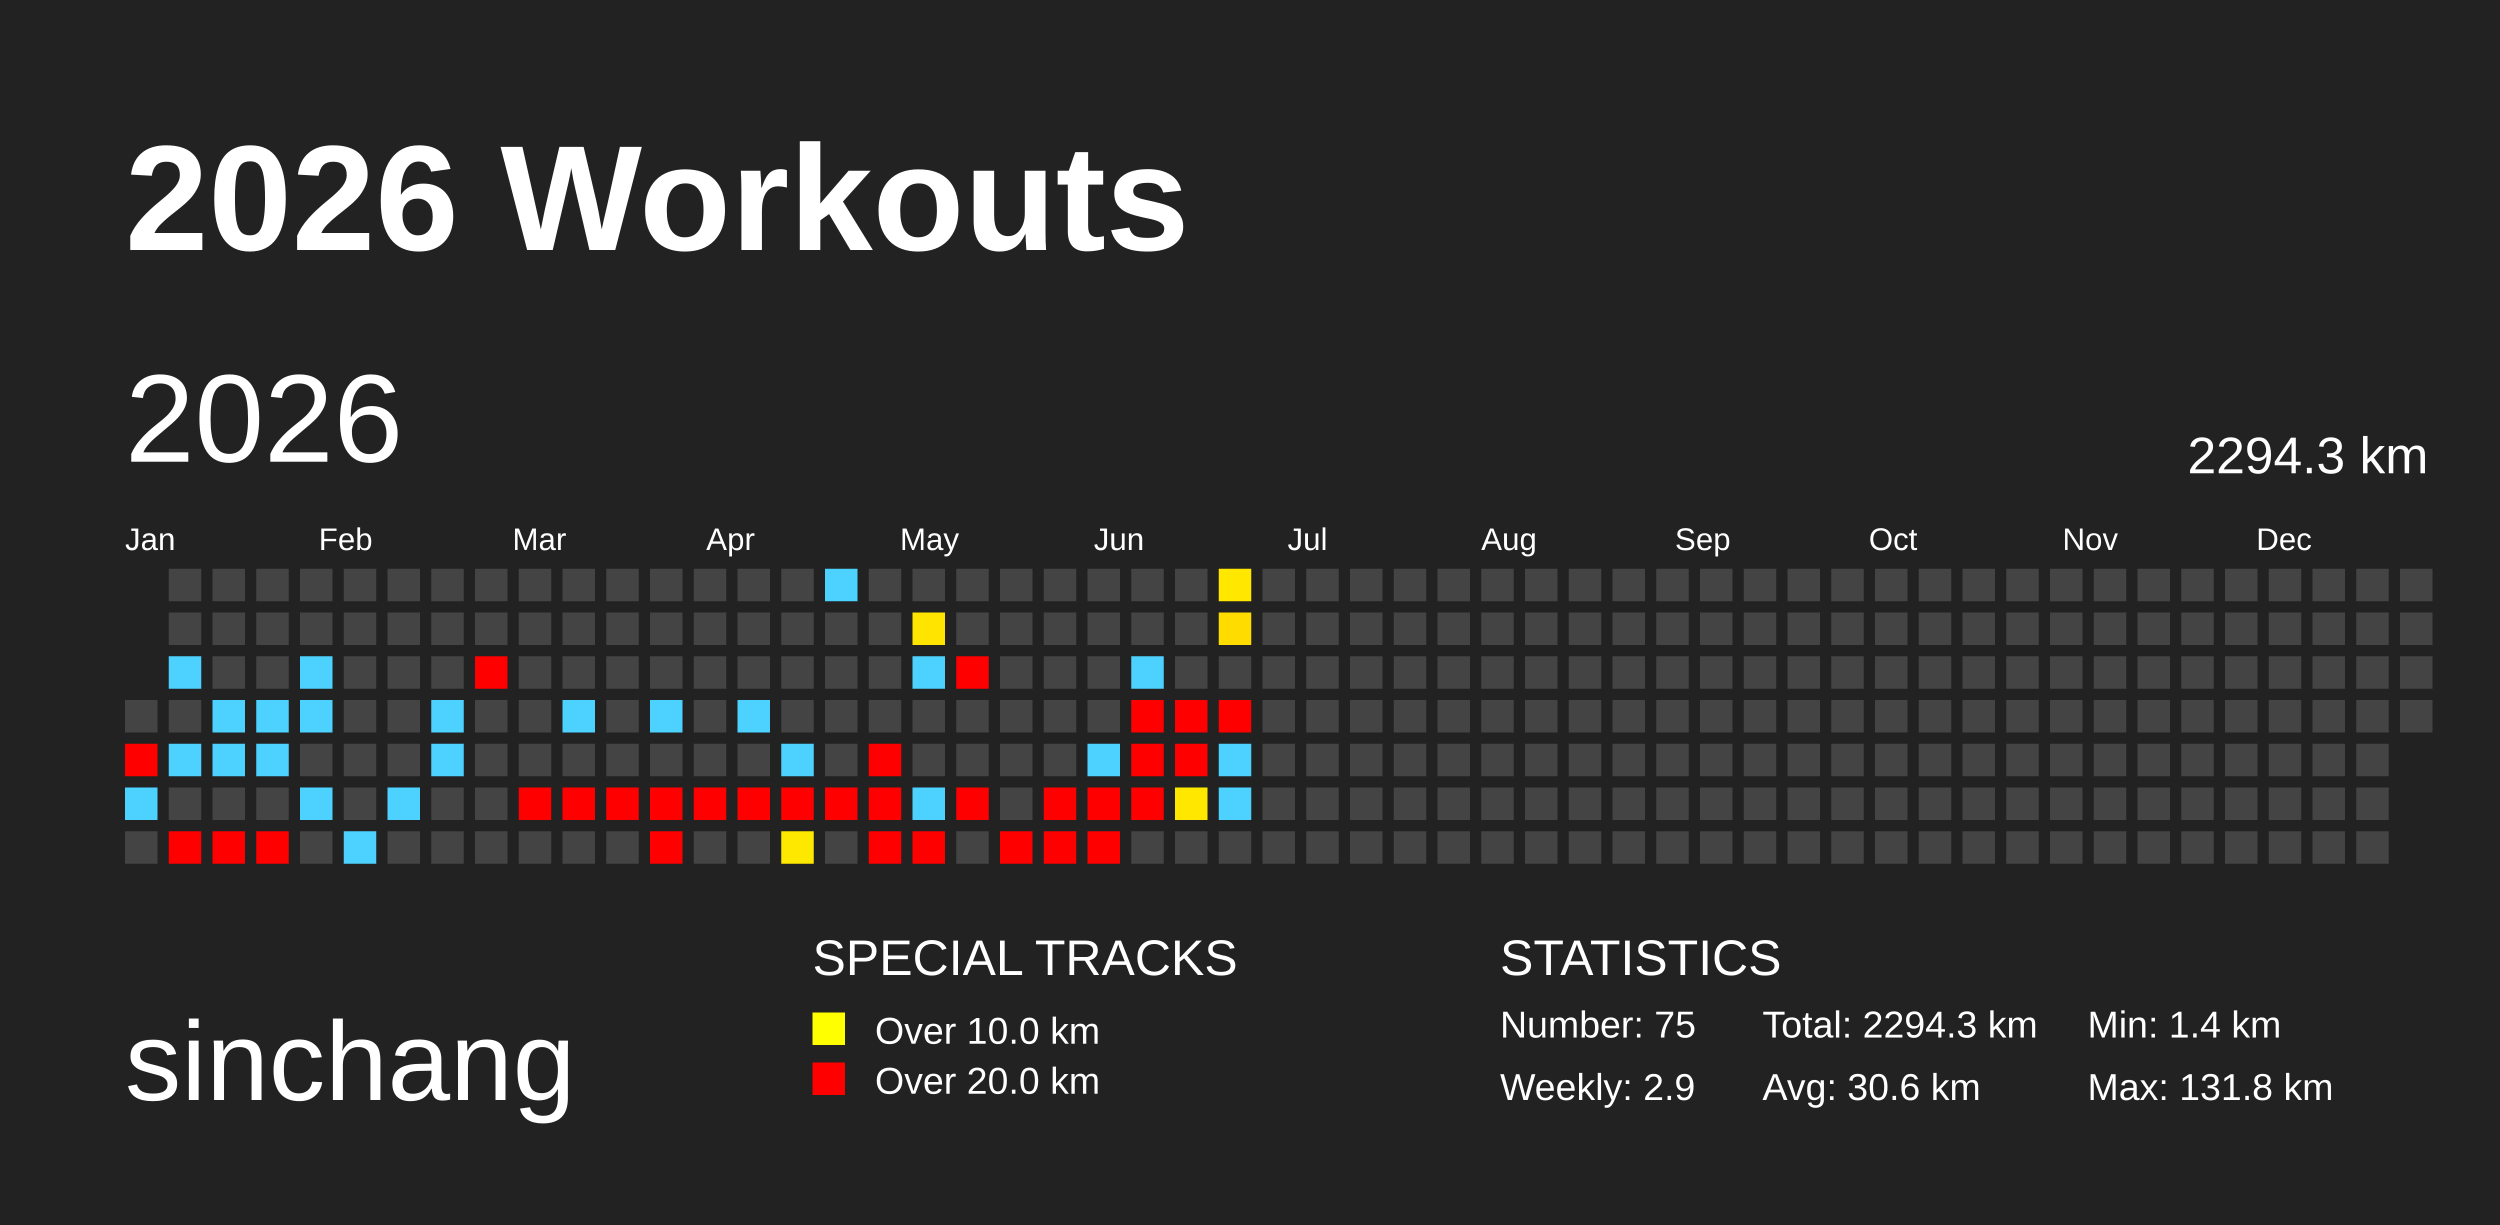
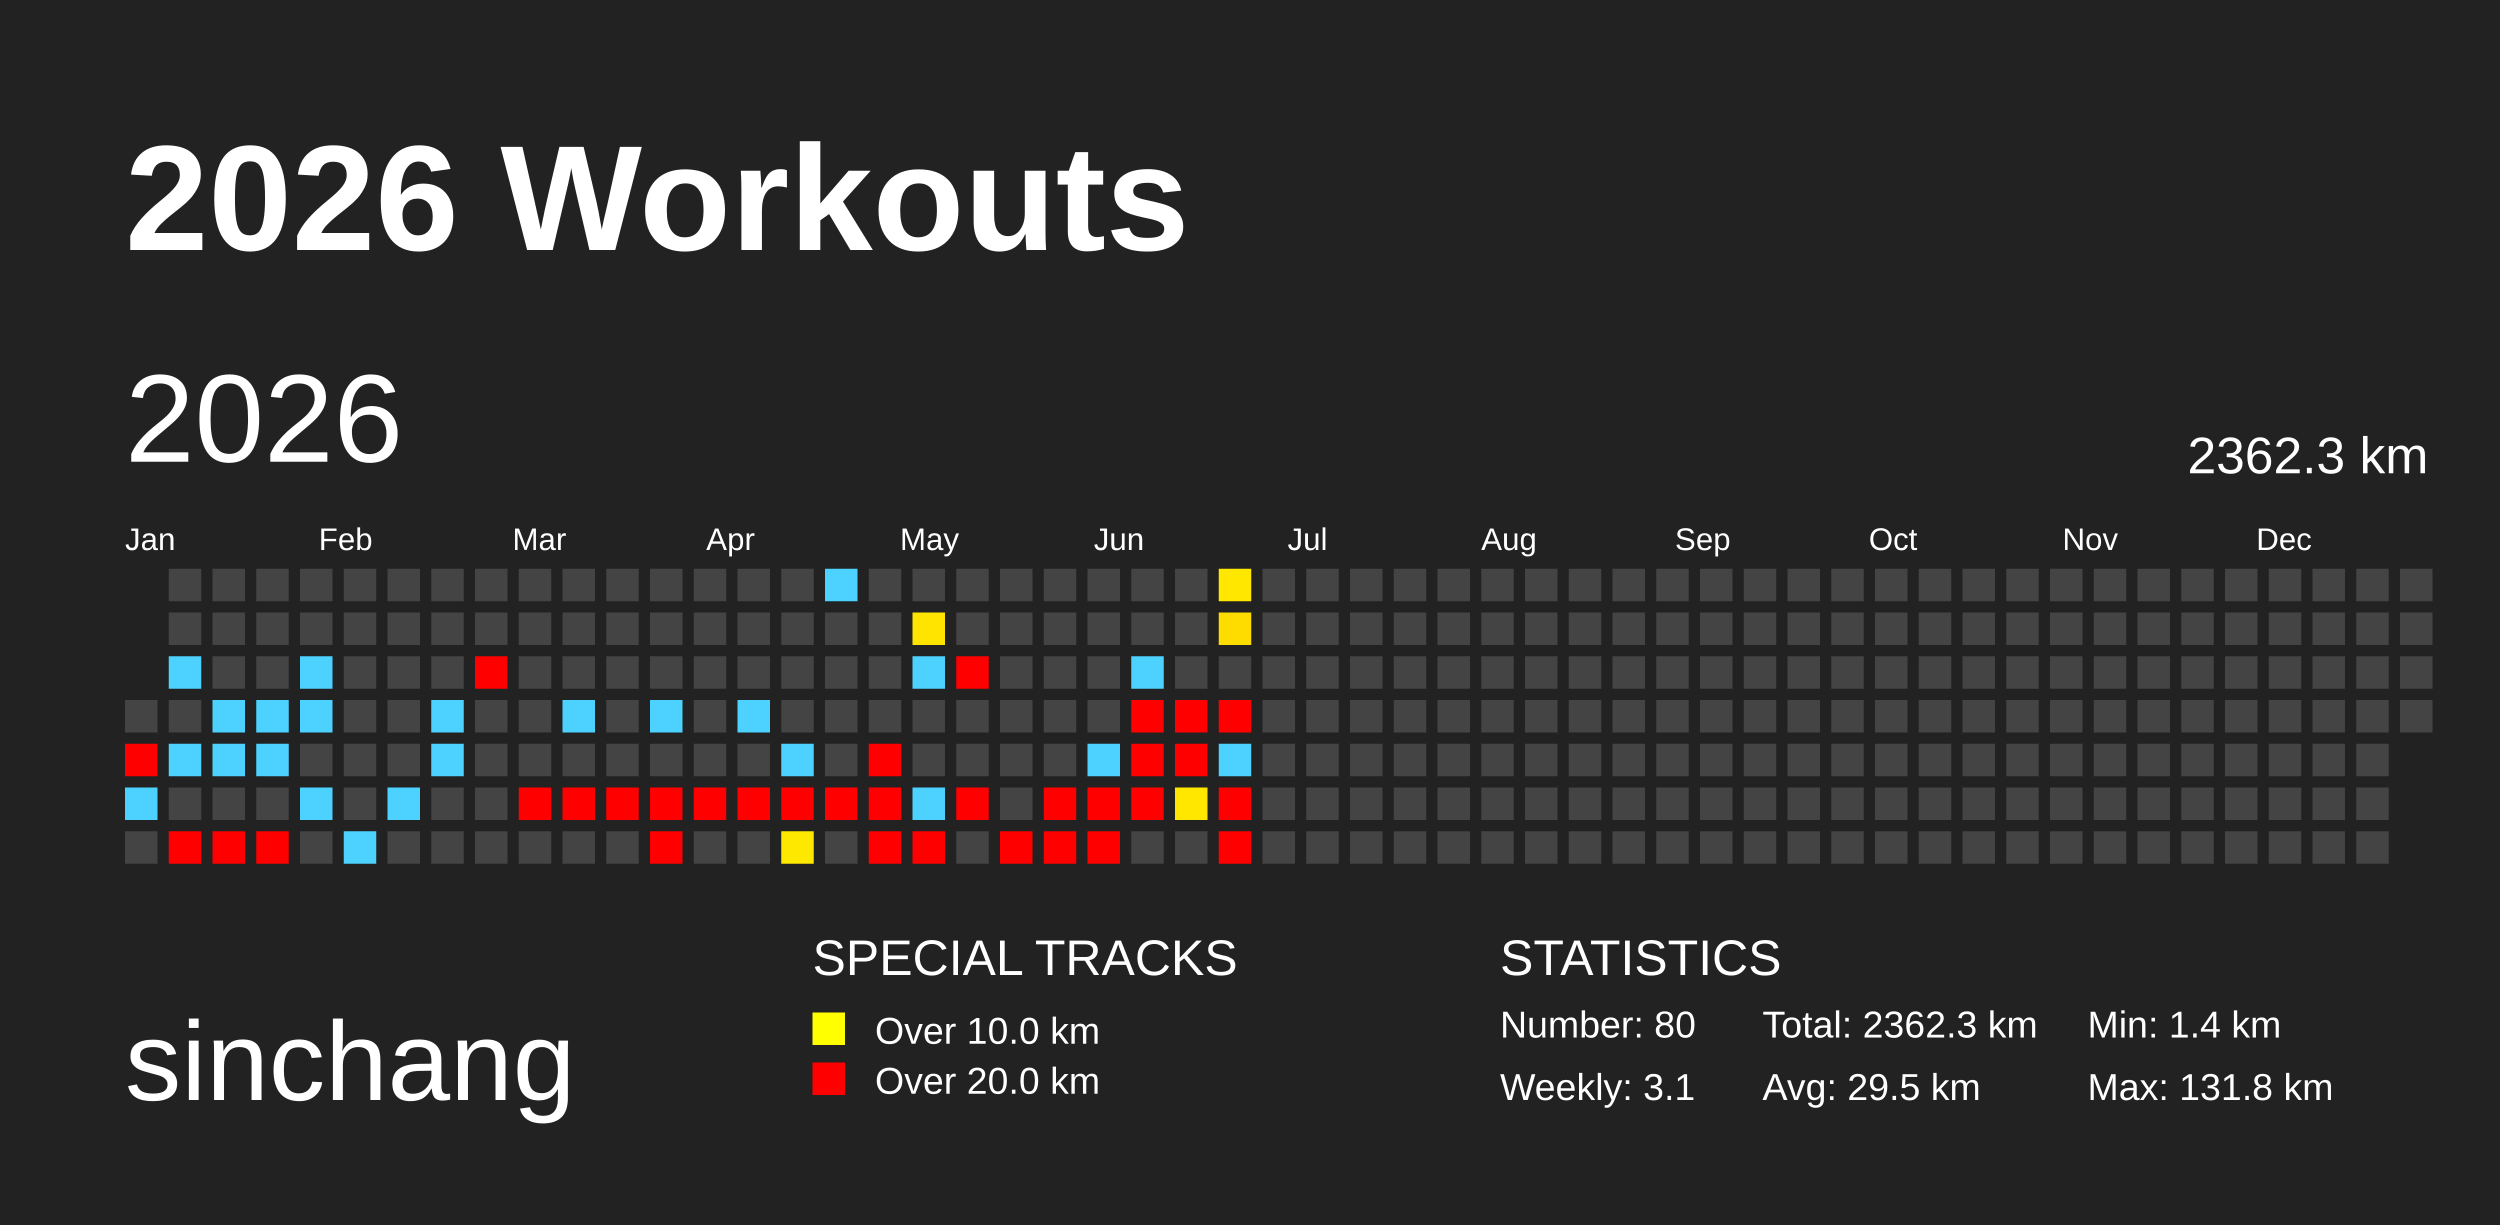
<svg xmlns="http://www.w3.org/2000/svg" baseProfile="full" height="98mm" version="1.1" viewBox="0,0,200,98" width="200mm">
  <defs>
    <pattern height="2" id="indoor-stripe" patternUnits="userSpaceOnUse" width="2">
      <line stroke="white" stroke-opacity="0.45" stroke-width="0.5" x1="0" x2="2" y1="2" y2="0" />
    </pattern>
  </defs>
  <rect fill="#222222" height="98" width="200" x="0" y="0" />
  <text fill="#FFFFFF" style="font-size:12px; font-family:Arial; font-weight:bold;" x="10" y="20">2026 Workouts</text>
  <text fill="#FFFFFF" style="font-size:9px; font-family:Arial" x="10" y="88">sinchang</text>
  <text fill="#FFFFFF" style="font-size:4px; font-family:Arial" x="65" y="78">SPECIAL TRACKS</text>
  <rect fill="yellow" height="2.6" width="2.6" x="65" y="81" />
  <text fill="#FFFFFF" style="font-size:3px; font-family:Arial" x="70" y="83.5">Over 10.0 km</text>
  <rect fill="red" height="2.6" width="2.6" x="65" y="85" />
  <text fill="#FFFFFF" style="font-size:3px; font-family:Arial" x="70" y="87.5">Over 20.0 km</text>
  <text fill="#FFFFFF" style="font-size:4px; font-family:Arial" x="120" y="78">STATISTICS</text>
-   <text fill="#FFFFFF" style="font-size:3px; font-family:Arial" x="120" y="83">Number: 75</text>
-   <text fill="#FFFFFF" style="font-size:3px; font-family:Arial" x="120" y="88">Weekly: 2.9</text>
-   <text fill="#FFFFFF" style="font-size:3px; font-family:Arial" x="141" y="83">Total: 2294.3 km</text>
-   <text fill="#FFFFFF" style="font-size:3px; font-family:Arial" x="141" y="88">Avg: 30.6 km</text>
+   <text fill="#FFFFFF" style="font-size:3px; font-family:Arial" x="120" y="83">Number: 80</text>
+   <text fill="#FFFFFF" style="font-size:3px; font-family:Arial" x="120" y="88">Weekly: 3.1</text>
+   <text fill="#FFFFFF" style="font-size:3px; font-family:Arial" x="141" y="83">Total: 2362.3 km</text>
+   <text fill="#FFFFFF" style="font-size:3px; font-family:Arial" x="141" y="88">Avg: 29.5 km</text>
  <text fill="#FFFFFF" style="font-size:3px; font-family:Arial" x="167" y="83">Min: 1.4 km</text>
  <text fill="#FFFFFF" style="font-size:3px; font-family:Arial" x="167" y="88">Max: 131.8 km</text>
  <text dominant-baseline="hanging" fill="#FFFFFF" style="font-size:10.0px; font-family:Arial;" x="10" y="30">2026</text>
-   <text dominant-baseline="hanging" fill="#FFFFFF" style="font-size:4.125px; font-family:Arial;" x="175" y="35">2294.3 km</text>
+   <text dominant-baseline="hanging" fill="#FFFFFF" style="font-size:4.125px; font-family:Arial;" x="175" y="35">2362.3 km</text>
  <text fill="#FFFFFF" style="font-size:2.5px; font-family:Arial" x="10.0" y="44">Jan</text>
  <text fill="#FFFFFF" style="font-size:2.5px; font-family:Arial" x="25.5" y="44">Feb</text>
  <text fill="#FFFFFF" style="font-size:2.5px; font-family:Arial" x="41.0" y="44">Mar</text>
  <text fill="#FFFFFF" style="font-size:2.5px; font-family:Arial" x="56.5" y="44">Apr</text>
  <text fill="#FFFFFF" style="font-size:2.5px; font-family:Arial" x="72.0" y="44">May</text>
  <text fill="#FFFFFF" style="font-size:2.5px; font-family:Arial" x="87.5" y="44">Jun</text>
  <text fill="#FFFFFF" style="font-size:2.5px; font-family:Arial" x="103.0" y="44">Jul</text>
  <text fill="#FFFFFF" style="font-size:2.5px; font-family:Arial" x="118.5" y="44">Aug</text>
  <text fill="#FFFFFF" style="font-size:2.5px; font-family:Arial" x="134.0" y="44">Sep</text>
  <text fill="#FFFFFF" style="font-size:2.5px; font-family:Arial" x="149.5" y="44">Oct</text>
  <text fill="#FFFFFF" style="font-size:2.5px; font-family:Arial" x="165.0" y="44">Nov</text>
  <text fill="#FFFFFF" style="font-size:2.5px; font-family:Arial" x="180.5" y="44">Dec</text>
  <rect fill="#444444" height="2.6" width="2.6" x="10.0" y="56.0" />
  <rect fill="red" height="2.6" width="2.6" x="10.0" y="59.5" />
  <rect fill="#4dd2ff" height="2.6" width="2.6" x="10.0" y="63.0" />
  <rect fill="#444444" height="2.6" width="2.6" x="10.0" y="66.5" />
  <rect fill="#444444" height="2.6" width="2.6" x="13.5" y="45.5" />
  <rect fill="#444444" height="2.6" width="2.6" x="13.5" y="49.0" />
  <rect fill="#4dd2ff" height="2.6" width="2.6" x="13.5" y="52.5" />
  <rect fill="#444444" height="2.6" width="2.6" x="13.5" y="56.0" />
  <rect fill="#4dd2ff" height="2.6" width="2.6" x="13.5" y="59.5" />
  <rect fill="#444444" height="2.6" width="2.6" x="13.5" y="63.0" />
  <rect fill="red" height="2.6" width="2.6" x="13.5" y="66.5" />
  <rect fill="#444444" height="2.6" width="2.6" x="17.0" y="45.5" />
  <rect fill="#444444" height="2.6" width="2.6" x="17.0" y="49.0" />
  <rect fill="#444444" height="2.6" width="2.6" x="17.0" y="52.5" />
  <rect fill="#4dd2ff" height="2.6" width="2.6" x="17.0" y="56.0" />
  <rect fill="#4dd2ff" height="2.6" width="2.6" x="17.0" y="59.5" />
  <rect fill="#444444" height="2.6" width="2.6" x="17.0" y="63.0" />
  <rect fill="red" height="2.6" width="2.6" x="17.0" y="66.5" />
  <rect fill="#444444" height="2.6" width="2.6" x="20.5" y="45.5" />
  <rect fill="#444444" height="2.6" width="2.6" x="20.5" y="49.0" />
  <rect fill="#444444" height="2.6" width="2.6" x="20.5" y="52.5" />
  <rect fill="#4dd2ff" height="2.6" width="2.6" x="20.5" y="56.0" />
  <rect fill="#4dd2ff" height="2.6" width="2.6" x="20.5" y="59.5" />
  <rect fill="#444444" height="2.6" width="2.6" x="20.5" y="63.0" />
  <rect fill="red" height="2.6" width="2.6" x="20.5" y="66.5" />
  <rect fill="#444444" height="2.6" width="2.6" x="24.0" y="45.5" />
  <rect fill="#444444" height="2.6" width="2.6" x="24.0" y="49.0" />
  <rect fill="#4dd2ff" height="2.6" width="2.6" x="24.0" y="52.5" />
  <rect fill="#4dd2ff" height="2.6" width="2.6" x="24.0" y="56.0" />
  <rect fill="#444444" height="2.6" width="2.6" x="24.0" y="59.5" />
  <rect fill="#4dd2ff" height="2.6" width="2.6" x="24.0" y="63.0" />
  <rect fill="#444444" height="2.6" width="2.6" x="24.0" y="66.5" />
  <rect fill="#444444" height="2.6" width="2.6" x="27.5" y="45.5" />
  <rect fill="#444444" height="2.6" width="2.6" x="27.5" y="49.0" />
  <rect fill="#444444" height="2.6" width="2.6" x="27.5" y="52.5" />
  <rect fill="#444444" height="2.6" width="2.6" x="27.5" y="56.0" />
  <rect fill="#444444" height="2.6" width="2.6" x="27.5" y="59.5" />
  <rect fill="#444444" height="2.6" width="2.6" x="27.5" y="63.0" />
  <rect fill="#4dd2ff" height="2.6" width="2.6" x="27.5" y="66.5" />
  <rect fill="#444444" height="2.6" width="2.6" x="31.0" y="45.5" />
  <rect fill="#444444" height="2.6" width="2.6" x="31.0" y="49.0" />
  <rect fill="#444444" height="2.6" width="2.6" x="31.0" y="52.5" />
  <rect fill="#444444" height="2.6" width="2.6" x="31.0" y="56.0" />
  <rect fill="#444444" height="2.6" width="2.6" x="31.0" y="59.5" />
  <rect fill="#4dd2ff" height="2.6" width="2.6" x="31.0" y="63.0" />
  <rect fill="#444444" height="2.6" width="2.6" x="31.0" y="66.5" />
  <rect fill="#444444" height="2.6" width="2.6" x="34.5" y="45.5" />
  <rect fill="#444444" height="2.6" width="2.6" x="34.5" y="49.0" />
  <rect fill="#444444" height="2.6" width="2.6" x="34.5" y="52.5" />
  <rect fill="#4dd2ff" height="2.6" width="2.6" x="34.5" y="56.0" />
  <rect fill="#4dd2ff" height="2.6" width="2.6" x="34.5" y="59.5" />
  <rect fill="#444444" height="2.6" width="2.6" x="34.5" y="63.0" />
  <rect fill="#444444" height="2.6" width="2.6" x="34.5" y="66.5" />
  <rect fill="#444444" height="2.6" width="2.6" x="38.0" y="45.5" />
  <rect fill="#444444" height="2.6" width="2.6" x="38.0" y="49.0" />
  <rect fill="red" height="2.6" width="2.6" x="38.0" y="52.5" />
  <rect fill="#444444" height="2.6" width="2.6" x="38.0" y="56.0" />
  <rect fill="#444444" height="2.6" width="2.6" x="38.0" y="59.5" />
  <rect fill="#444444" height="2.6" width="2.6" x="38.0" y="63.0" />
  <rect fill="#444444" height="2.6" width="2.6" x="38.0" y="66.5" />
  <rect fill="#444444" height="2.6" width="2.6" x="41.5" y="45.5" />
  <rect fill="#444444" height="2.6" width="2.6" x="41.5" y="49.0" />
  <rect fill="#444444" height="2.6" width="2.6" x="41.5" y="52.5" />
  <rect fill="#444444" height="2.6" width="2.6" x="41.5" y="56.0" />
  <rect fill="#444444" height="2.6" width="2.6" x="41.5" y="59.5" />
  <rect fill="red" height="2.6" width="2.6" x="41.5" y="63.0" />
  <rect fill="#444444" height="2.6" width="2.6" x="41.5" y="66.5" />
  <rect fill="#444444" height="2.6" width="2.6" x="45.0" y="45.5" />
  <rect fill="#444444" height="2.6" width="2.6" x="45.0" y="49.0" />
  <rect fill="#444444" height="2.6" width="2.6" x="45.0" y="52.5" />
  <rect fill="#4dd2ff" height="2.6" width="2.6" x="45.0" y="56.0" />
  <rect fill="#444444" height="2.6" width="2.6" x="45.0" y="59.5" />
  <rect fill="red" height="2.6" width="2.6" x="45.0" y="63.0" />
  <rect fill="#444444" height="2.6" width="2.6" x="45.0" y="66.5" />
  <rect fill="#444444" height="2.6" width="2.6" x="48.5" y="45.5" />
  <rect fill="#444444" height="2.6" width="2.6" x="48.5" y="49.0" />
  <rect fill="#444444" height="2.6" width="2.6" x="48.5" y="52.5" />
  <rect fill="#444444" height="2.6" width="2.6" x="48.5" y="56.0" />
  <rect fill="#444444" height="2.6" width="2.6" x="48.5" y="59.5" />
  <rect fill="red" height="2.6" width="2.6" x="48.5" y="63.0" />
  <rect fill="#444444" height="2.6" width="2.6" x="48.5" y="66.5" />
  <rect fill="#444444" height="2.6" width="2.6" x="52.0" y="45.5" />
  <rect fill="#444444" height="2.6" width="2.6" x="52.0" y="49.0" />
  <rect fill="#444444" height="2.6" width="2.6" x="52.0" y="52.5" />
  <rect fill="#4dd2ff" height="2.6" width="2.6" x="52.0" y="56.0" />
  <rect fill="#444444" height="2.6" width="2.6" x="52.0" y="59.5" />
  <rect fill="red" height="2.6" width="2.6" x="52.0" y="63.0" />
  <rect fill="red" height="2.6" width="2.6" x="52.0" y="66.5" />
  <rect fill="#444444" height="2.6" width="2.6" x="55.5" y="45.5" />
  <rect fill="#444444" height="2.6" width="2.6" x="55.5" y="49.0" />
  <rect fill="#444444" height="2.6" width="2.6" x="55.5" y="52.5" />
  <rect fill="#444444" height="2.6" width="2.6" x="55.5" y="56.0" />
  <rect fill="#444444" height="2.6" width="2.6" x="55.5" y="59.5" />
  <rect fill="red" height="2.6" width="2.6" x="55.5" y="63.0" />
  <rect fill="#444444" height="2.6" width="2.6" x="55.5" y="66.5" />
  <rect fill="#444444" height="2.6" width="2.6" x="59.0" y="45.5" />
  <rect fill="#444444" height="2.6" width="2.6" x="59.0" y="49.0" />
  <rect fill="#444444" height="2.6" width="2.6" x="59.0" y="52.5" />
  <rect fill="#4dd2ff" height="2.6" width="2.6" x="59.0" y="56.0" />
  <rect fill="#444444" height="2.6" width="2.6" x="59.0" y="59.5" />
  <rect fill="red" height="2.6" width="2.6" x="59.0" y="63.0" />
  <rect fill="#444444" height="2.6" width="2.6" x="59.0" y="66.5" />
  <rect fill="#444444" height="2.6" width="2.6" x="62.5" y="45.5" />
  <rect fill="#444444" height="2.6" width="2.6" x="62.5" y="49.0" />
  <rect fill="#444444" height="2.6" width="2.6" x="62.5" y="52.5" />
  <rect fill="#444444" height="2.6" width="2.6" x="62.5" y="56.0" />
  <rect fill="#4dd2ff" height="2.6" width="2.6" x="62.5" y="59.5" />
  <rect fill="red" height="2.6" width="2.6" x="62.5" y="63.0" />
  <rect fill="#ffe800" height="2.6" width="2.6" x="62.5" y="66.5" />
  <rect fill="#4dd2ff" height="2.6" width="2.6" x="66.0" y="45.5" />
  <rect fill="#444444" height="2.6" width="2.6" x="66.0" y="49.0" />
  <rect fill="#444444" height="2.6" width="2.6" x="66.0" y="52.5" />
  <rect fill="#444444" height="2.6" width="2.6" x="66.0" y="56.0" />
  <rect fill="#444444" height="2.6" width="2.6" x="66.0" y="59.5" />
  <rect fill="red" height="2.6" width="2.6" x="66.0" y="63.0" />
  <rect fill="#444444" height="2.6" width="2.6" x="66.0" y="66.5" />
  <rect fill="#444444" height="2.6" width="2.6" x="69.5" y="45.5" />
  <rect fill="#444444" height="2.6" width="2.6" x="69.5" y="49.0" />
  <rect fill="#444444" height="2.6" width="2.6" x="69.5" y="52.5" />
  <rect fill="#444444" height="2.6" width="2.6" x="69.5" y="56.0" />
  <rect fill="red" height="2.6" width="2.6" x="69.5" y="59.5" />
  <rect fill="red" height="2.6" width="2.6" x="69.5" y="63.0" />
  <rect fill="red" height="2.6" width="2.6" x="69.5" y="66.5" />
  <rect fill="#444444" height="2.6" width="2.6" x="73.0" y="45.5" />
  <rect fill="#ffe400" height="2.6" width="2.6" x="73.0" y="49.0" />
  <rect fill="#4dd2ff" height="2.6" width="2.6" x="73.0" y="52.5" />
  <rect fill="#444444" height="2.6" width="2.6" x="73.0" y="56.0" />
  <rect fill="#444444" height="2.6" width="2.6" x="73.0" y="59.5" />
  <rect fill="#4dd2ff" height="2.6" width="2.6" x="73.0" y="63.0" />
  <rect fill="red" height="2.6" width="2.6" x="73.0" y="66.5" />
  <rect fill="#444444" height="2.6" width="2.6" x="76.5" y="45.5" />
  <rect fill="#444444" height="2.6" width="2.6" x="76.5" y="49.0" />
  <rect fill="red" height="2.6" width="2.6" x="76.5" y="52.5" />
  <rect fill="#444444" height="2.6" width="2.6" x="76.5" y="56.0" />
  <rect fill="#444444" height="2.6" width="2.6" x="76.5" y="59.5" />
  <rect fill="red" height="2.6" width="2.6" x="76.5" y="63.0" />
  <rect fill="#444444" height="2.6" width="2.6" x="76.5" y="66.5" />
  <rect fill="#444444" height="2.6" width="2.6" x="80.0" y="45.5" />
  <rect fill="#444444" height="2.6" width="2.6" x="80.0" y="49.0" />
  <rect fill="#444444" height="2.6" width="2.6" x="80.0" y="52.5" />
  <rect fill="#444444" height="2.6" width="2.6" x="80.0" y="56.0" />
  <rect fill="#444444" height="2.6" width="2.6" x="80.0" y="59.5" />
  <rect fill="#444444" height="2.6" width="2.6" x="80.0" y="63.0" />
  <rect fill="red" height="2.6" width="2.6" x="80.0" y="66.5" />
  <rect fill="#444444" height="2.6" width="2.6" x="83.5" y="45.5" />
  <rect fill="#444444" height="2.6" width="2.6" x="83.5" y="49.0" />
  <rect fill="#444444" height="2.6" width="2.6" x="83.5" y="52.5" />
  <rect fill="#444444" height="2.6" width="2.6" x="83.5" y="56.0" />
  <rect fill="#444444" height="2.6" width="2.6" x="83.5" y="59.5" />
  <rect fill="red" height="2.6" width="2.6" x="83.5" y="63.0" />
  <rect fill="red" height="2.6" width="2.6" x="83.5" y="66.5" />
  <rect fill="#444444" height="2.6" width="2.6" x="87.0" y="45.5" />
  <rect fill="#444444" height="2.6" width="2.6" x="87.0" y="49.0" />
  <rect fill="#444444" height="2.6" width="2.6" x="87.0" y="52.5" />
  <rect fill="#444444" height="2.6" width="2.6" x="87.0" y="56.0" />
  <rect fill="#4dd2ff" height="2.6" width="2.6" x="87.0" y="59.5" />
  <rect fill="red" height="2.6" width="2.6" x="87.0" y="63.0" />
  <rect fill="red" height="2.6" width="2.6" x="87.0" y="66.5" />
  <rect fill="#444444" height="2.6" width="2.6" x="90.5" y="45.5" />
  <rect fill="#444444" height="2.6" width="2.6" x="90.5" y="49.0" />
  <rect fill="#4dd2ff" height="2.6" width="2.6" x="90.5" y="52.5" />
  <rect fill="red" height="2.6" width="2.6" x="90.5" y="56.0" />
  <rect fill="red" height="2.6" width="2.6" x="90.5" y="59.5" />
  <rect fill="red" height="2.6" width="2.6" x="90.5" y="63.0" />
  <rect fill="#444444" height="2.6" width="2.6" x="90.5" y="66.5" />
  <rect fill="#444444" height="2.6" width="2.6" x="94.0" y="45.5" />
  <rect fill="#444444" height="2.6" width="2.6" x="94.0" y="49.0" />
  <rect fill="#444444" height="2.6" width="2.6" x="94.0" y="52.5" />
  <rect fill="red" height="2.6" width="2.6" x="94.0" y="56.0" />
  <rect fill="red" height="2.6" width="2.6" x="94.0" y="59.5" />
  <rect fill="#ffe700" height="2.6" width="2.6" x="94.0" y="63.0" />
  <rect fill="#444444" height="2.6" width="2.6" x="94.0" y="66.5" />
  <rect fill="#ffe700" height="2.6" width="2.6" x="97.5" y="45.5" />
  <rect fill="#ffdc00" height="2.6" width="2.6" x="97.5" y="49.0" />
  <rect fill="#444444" height="2.6" width="2.6" x="97.5" y="52.5" />
  <rect fill="red" height="2.6" width="2.6" x="97.5" y="56.0" />
  <rect fill="#4dd2ff" height="2.6" width="2.6" x="97.5" y="59.5" />
-   <rect fill="#4dd2ff" height="2.6" width="2.6" x="97.5" y="63.0" />
-   <rect fill="#444444" height="2.6" width="2.6" x="97.5" y="66.5" />
+   <rect fill="red" height="2.6" width="2.6" x="97.5" y="63.0" />
+   <rect fill="red" height="2.6" width="2.6" x="97.5" y="66.5" />
  <rect fill="#444444" height="2.6" width="2.6" x="101.0" y="45.5" />
  <rect fill="#444444" height="2.6" width="2.6" x="101.0" y="49.0" />
  <rect fill="#444444" height="2.6" width="2.6" x="101.0" y="52.5" />
  <rect fill="#444444" height="2.6" width="2.6" x="101.0" y="56.0" />
  <rect fill="#444444" height="2.6" width="2.6" x="101.0" y="59.5" />
  <rect fill="#444444" height="2.6" width="2.6" x="101.0" y="63.0" />
  <rect fill="#444444" height="2.6" width="2.6" x="101.0" y="66.5" />
  <rect fill="#444444" height="2.6" width="2.6" x="104.5" y="45.5" />
  <rect fill="#444444" height="2.6" width="2.6" x="104.5" y="49.0" />
  <rect fill="#444444" height="2.6" width="2.6" x="104.5" y="52.5" />
  <rect fill="#444444" height="2.6" width="2.6" x="104.5" y="56.0" />
  <rect fill="#444444" height="2.6" width="2.6" x="104.5" y="59.5" />
  <rect fill="#444444" height="2.6" width="2.6" x="104.5" y="63.0" />
  <rect fill="#444444" height="2.6" width="2.6" x="104.5" y="66.5" />
  <rect fill="#444444" height="2.6" width="2.6" x="108.0" y="45.5" />
  <rect fill="#444444" height="2.6" width="2.6" x="108.0" y="49.0" />
  <rect fill="#444444" height="2.6" width="2.6" x="108.0" y="52.5" />
  <rect fill="#444444" height="2.6" width="2.6" x="108.0" y="56.0" />
  <rect fill="#444444" height="2.6" width="2.6" x="108.0" y="59.5" />
  <rect fill="#444444" height="2.6" width="2.6" x="108.0" y="63.0" />
  <rect fill="#444444" height="2.6" width="2.6" x="108.0" y="66.5" />
  <rect fill="#444444" height="2.6" width="2.6" x="111.5" y="45.5" />
  <rect fill="#444444" height="2.6" width="2.6" x="111.5" y="49.0" />
  <rect fill="#444444" height="2.6" width="2.6" x="111.5" y="52.5" />
  <rect fill="#444444" height="2.6" width="2.6" x="111.5" y="56.0" />
  <rect fill="#444444" height="2.6" width="2.6" x="111.5" y="59.5" />
  <rect fill="#444444" height="2.6" width="2.6" x="111.5" y="63.0" />
  <rect fill="#444444" height="2.6" width="2.6" x="111.5" y="66.5" />
  <rect fill="#444444" height="2.6" width="2.6" x="115.0" y="45.5" />
  <rect fill="#444444" height="2.6" width="2.6" x="115.0" y="49.0" />
  <rect fill="#444444" height="2.6" width="2.6" x="115.0" y="52.5" />
  <rect fill="#444444" height="2.6" width="2.6" x="115.0" y="56.0" />
  <rect fill="#444444" height="2.6" width="2.6" x="115.0" y="59.5" />
  <rect fill="#444444" height="2.6" width="2.6" x="115.0" y="63.0" />
  <rect fill="#444444" height="2.6" width="2.6" x="115.0" y="66.5" />
  <rect fill="#444444" height="2.6" width="2.6" x="118.5" y="45.5" />
  <rect fill="#444444" height="2.6" width="2.6" x="118.5" y="49.0" />
  <rect fill="#444444" height="2.6" width="2.6" x="118.5" y="52.5" />
  <rect fill="#444444" height="2.6" width="2.6" x="118.5" y="56.0" />
  <rect fill="#444444" height="2.6" width="2.6" x="118.5" y="59.5" />
  <rect fill="#444444" height="2.6" width="2.6" x="118.5" y="63.0" />
  <rect fill="#444444" height="2.6" width="2.6" x="118.5" y="66.5" />
  <rect fill="#444444" height="2.6" width="2.6" x="122.0" y="45.5" />
  <rect fill="#444444" height="2.6" width="2.6" x="122.0" y="49.0" />
  <rect fill="#444444" height="2.6" width="2.6" x="122.0" y="52.5" />
  <rect fill="#444444" height="2.6" width="2.6" x="122.0" y="56.0" />
  <rect fill="#444444" height="2.6" width="2.6" x="122.0" y="59.5" />
  <rect fill="#444444" height="2.6" width="2.6" x="122.0" y="63.0" />
  <rect fill="#444444" height="2.6" width="2.6" x="122.0" y="66.5" />
  <rect fill="#444444" height="2.6" width="2.6" x="125.5" y="45.5" />
  <rect fill="#444444" height="2.6" width="2.6" x="125.5" y="49.0" />
  <rect fill="#444444" height="2.6" width="2.6" x="125.5" y="52.5" />
  <rect fill="#444444" height="2.6" width="2.6" x="125.5" y="56.0" />
  <rect fill="#444444" height="2.6" width="2.6" x="125.5" y="59.5" />
  <rect fill="#444444" height="2.6" width="2.6" x="125.5" y="63.0" />
  <rect fill="#444444" height="2.6" width="2.6" x="125.5" y="66.5" />
  <rect fill="#444444" height="2.6" width="2.6" x="129.0" y="45.5" />
  <rect fill="#444444" height="2.6" width="2.6" x="129.0" y="49.0" />
  <rect fill="#444444" height="2.6" width="2.6" x="129.0" y="52.5" />
  <rect fill="#444444" height="2.6" width="2.6" x="129.0" y="56.0" />
  <rect fill="#444444" height="2.6" width="2.6" x="129.0" y="59.5" />
  <rect fill="#444444" height="2.6" width="2.6" x="129.0" y="63.0" />
  <rect fill="#444444" height="2.6" width="2.6" x="129.0" y="66.5" />
  <rect fill="#444444" height="2.6" width="2.6" x="132.5" y="45.5" />
  <rect fill="#444444" height="2.6" width="2.6" x="132.5" y="49.0" />
  <rect fill="#444444" height="2.6" width="2.6" x="132.5" y="52.5" />
  <rect fill="#444444" height="2.6" width="2.6" x="132.5" y="56.0" />
  <rect fill="#444444" height="2.6" width="2.6" x="132.5" y="59.5" />
  <rect fill="#444444" height="2.6" width="2.6" x="132.5" y="63.0" />
  <rect fill="#444444" height="2.6" width="2.6" x="132.5" y="66.5" />
  <rect fill="#444444" height="2.6" width="2.6" x="136.0" y="45.5" />
  <rect fill="#444444" height="2.6" width="2.6" x="136.0" y="49.0" />
  <rect fill="#444444" height="2.6" width="2.6" x="136.0" y="52.5" />
  <rect fill="#444444" height="2.6" width="2.6" x="136.0" y="56.0" />
  <rect fill="#444444" height="2.6" width="2.6" x="136.0" y="59.5" />
  <rect fill="#444444" height="2.6" width="2.6" x="136.0" y="63.0" />
  <rect fill="#444444" height="2.6" width="2.6" x="136.0" y="66.5" />
  <rect fill="#444444" height="2.6" width="2.6" x="139.5" y="45.5" />
  <rect fill="#444444" height="2.6" width="2.6" x="139.5" y="49.0" />
  <rect fill="#444444" height="2.6" width="2.6" x="139.5" y="52.5" />
  <rect fill="#444444" height="2.6" width="2.6" x="139.5" y="56.0" />
  <rect fill="#444444" height="2.6" width="2.6" x="139.5" y="59.5" />
  <rect fill="#444444" height="2.6" width="2.6" x="139.5" y="63.0" />
  <rect fill="#444444" height="2.6" width="2.6" x="139.5" y="66.5" />
  <rect fill="#444444" height="2.6" width="2.6" x="143.0" y="45.5" />
  <rect fill="#444444" height="2.6" width="2.6" x="143.0" y="49.0" />
  <rect fill="#444444" height="2.6" width="2.6" x="143.0" y="52.5" />
  <rect fill="#444444" height="2.6" width="2.6" x="143.0" y="56.0" />
  <rect fill="#444444" height="2.6" width="2.6" x="143.0" y="59.5" />
  <rect fill="#444444" height="2.6" width="2.6" x="143.0" y="63.0" />
  <rect fill="#444444" height="2.6" width="2.6" x="143.0" y="66.5" />
  <rect fill="#444444" height="2.6" width="2.6" x="146.5" y="45.5" />
  <rect fill="#444444" height="2.6" width="2.6" x="146.5" y="49.0" />
  <rect fill="#444444" height="2.6" width="2.6" x="146.5" y="52.5" />
  <rect fill="#444444" height="2.6" width="2.6" x="146.5" y="56.0" />
  <rect fill="#444444" height="2.6" width="2.6" x="146.5" y="59.5" />
  <rect fill="#444444" height="2.6" width="2.6" x="146.5" y="63.0" />
  <rect fill="#444444" height="2.6" width="2.6" x="146.5" y="66.5" />
  <rect fill="#444444" height="2.6" width="2.6" x="150.0" y="45.5" />
  <rect fill="#444444" height="2.6" width="2.6" x="150.0" y="49.0" />
  <rect fill="#444444" height="2.6" width="2.6" x="150.0" y="52.5" />
  <rect fill="#444444" height="2.6" width="2.6" x="150.0" y="56.0" />
  <rect fill="#444444" height="2.6" width="2.6" x="150.0" y="59.5" />
  <rect fill="#444444" height="2.6" width="2.6" x="150.0" y="63.0" />
  <rect fill="#444444" height="2.6" width="2.6" x="150.0" y="66.5" />
  <rect fill="#444444" height="2.6" width="2.6" x="153.5" y="45.5" />
  <rect fill="#444444" height="2.6" width="2.6" x="153.5" y="49.0" />
  <rect fill="#444444" height="2.6" width="2.6" x="153.5" y="52.5" />
  <rect fill="#444444" height="2.6" width="2.6" x="153.5" y="56.0" />
  <rect fill="#444444" height="2.6" width="2.6" x="153.5" y="59.5" />
  <rect fill="#444444" height="2.6" width="2.6" x="153.5" y="63.0" />
  <rect fill="#444444" height="2.6" width="2.6" x="153.5" y="66.5" />
  <rect fill="#444444" height="2.6" width="2.6" x="157.0" y="45.5" />
  <rect fill="#444444" height="2.6" width="2.6" x="157.0" y="49.0" />
  <rect fill="#444444" height="2.6" width="2.6" x="157.0" y="52.5" />
  <rect fill="#444444" height="2.6" width="2.6" x="157.0" y="56.0" />
  <rect fill="#444444" height="2.6" width="2.6" x="157.0" y="59.5" />
  <rect fill="#444444" height="2.6" width="2.6" x="157.0" y="63.0" />
  <rect fill="#444444" height="2.6" width="2.6" x="157.0" y="66.5" />
  <rect fill="#444444" height="2.6" width="2.6" x="160.5" y="45.5" />
  <rect fill="#444444" height="2.6" width="2.6" x="160.5" y="49.0" />
  <rect fill="#444444" height="2.6" width="2.6" x="160.5" y="52.5" />
  <rect fill="#444444" height="2.6" width="2.6" x="160.5" y="56.0" />
  <rect fill="#444444" height="2.6" width="2.6" x="160.5" y="59.5" />
  <rect fill="#444444" height="2.6" width="2.6" x="160.5" y="63.0" />
  <rect fill="#444444" height="2.6" width="2.6" x="160.5" y="66.5" />
  <rect fill="#444444" height="2.6" width="2.6" x="164.0" y="45.5" />
  <rect fill="#444444" height="2.6" width="2.6" x="164.0" y="49.0" />
  <rect fill="#444444" height="2.6" width="2.6" x="164.0" y="52.5" />
  <rect fill="#444444" height="2.6" width="2.6" x="164.0" y="56.0" />
  <rect fill="#444444" height="2.6" width="2.6" x="164.0" y="59.5" />
  <rect fill="#444444" height="2.6" width="2.6" x="164.0" y="63.0" />
  <rect fill="#444444" height="2.6" width="2.6" x="164.0" y="66.5" />
  <rect fill="#444444" height="2.6" width="2.6" x="167.5" y="45.5" />
  <rect fill="#444444" height="2.6" width="2.6" x="167.5" y="49.0" />
  <rect fill="#444444" height="2.6" width="2.6" x="167.5" y="52.5" />
  <rect fill="#444444" height="2.6" width="2.6" x="167.5" y="56.0" />
  <rect fill="#444444" height="2.6" width="2.6" x="167.5" y="59.5" />
  <rect fill="#444444" height="2.6" width="2.6" x="167.5" y="63.0" />
  <rect fill="#444444" height="2.6" width="2.6" x="167.5" y="66.5" />
  <rect fill="#444444" height="2.6" width="2.6" x="171.0" y="45.5" />
  <rect fill="#444444" height="2.6" width="2.6" x="171.0" y="49.0" />
  <rect fill="#444444" height="2.6" width="2.6" x="171.0" y="52.5" />
  <rect fill="#444444" height="2.6" width="2.6" x="171.0" y="56.0" />
  <rect fill="#444444" height="2.6" width="2.6" x="171.0" y="59.5" />
  <rect fill="#444444" height="2.6" width="2.6" x="171.0" y="63.0" />
  <rect fill="#444444" height="2.6" width="2.6" x="171.0" y="66.5" />
  <rect fill="#444444" height="2.6" width="2.6" x="174.5" y="45.5" />
  <rect fill="#444444" height="2.6" width="2.6" x="174.5" y="49.0" />
  <rect fill="#444444" height="2.6" width="2.6" x="174.5" y="52.5" />
  <rect fill="#444444" height="2.6" width="2.6" x="174.5" y="56.0" />
  <rect fill="#444444" height="2.6" width="2.6" x="174.5" y="59.5" />
  <rect fill="#444444" height="2.6" width="2.6" x="174.5" y="63.0" />
  <rect fill="#444444" height="2.6" width="2.6" x="174.5" y="66.5" />
  <rect fill="#444444" height="2.6" width="2.6" x="178.0" y="45.5" />
  <rect fill="#444444" height="2.6" width="2.6" x="178.0" y="49.0" />
  <rect fill="#444444" height="2.6" width="2.6" x="178.0" y="52.5" />
  <rect fill="#444444" height="2.6" width="2.6" x="178.0" y="56.0" />
  <rect fill="#444444" height="2.6" width="2.6" x="178.0" y="59.5" />
  <rect fill="#444444" height="2.6" width="2.6" x="178.0" y="63.0" />
  <rect fill="#444444" height="2.6" width="2.6" x="178.0" y="66.5" />
  <rect fill="#444444" height="2.6" width="2.6" x="181.5" y="45.5" />
  <rect fill="#444444" height="2.6" width="2.6" x="181.5" y="49.0" />
  <rect fill="#444444" height="2.6" width="2.6" x="181.5" y="52.5" />
  <rect fill="#444444" height="2.6" width="2.6" x="181.5" y="56.0" />
  <rect fill="#444444" height="2.6" width="2.6" x="181.5" y="59.5" />
  <rect fill="#444444" height="2.6" width="2.6" x="181.5" y="63.0" />
  <rect fill="#444444" height="2.6" width="2.6" x="181.5" y="66.5" />
  <rect fill="#444444" height="2.6" width="2.6" x="185.0" y="45.5" />
  <rect fill="#444444" height="2.6" width="2.6" x="185.0" y="49.0" />
  <rect fill="#444444" height="2.6" width="2.6" x="185.0" y="52.5" />
  <rect fill="#444444" height="2.6" width="2.6" x="185.0" y="56.0" />
  <rect fill="#444444" height="2.6" width="2.6" x="185.0" y="59.5" />
  <rect fill="#444444" height="2.6" width="2.6" x="185.0" y="63.0" />
  <rect fill="#444444" height="2.6" width="2.6" x="185.0" y="66.5" />
  <rect fill="#444444" height="2.6" width="2.6" x="188.5" y="45.5" />
  <rect fill="#444444" height="2.6" width="2.6" x="188.5" y="49.0" />
  <rect fill="#444444" height="2.6" width="2.6" x="188.5" y="52.5" />
  <rect fill="#444444" height="2.6" width="2.6" x="188.5" y="56.0" />
  <rect fill="#444444" height="2.6" width="2.6" x="188.5" y="59.5" />
  <rect fill="#444444" height="2.6" width="2.6" x="188.5" y="63.0" />
  <rect fill="#444444" height="2.6" width="2.6" x="188.5" y="66.5" />
  <rect fill="#444444" height="2.6" width="2.6" x="192.0" y="45.5" />
  <rect fill="#444444" height="2.6" width="2.6" x="192.0" y="49.0" />
  <rect fill="#444444" height="2.6" width="2.6" x="192.0" y="52.5" />
  <rect fill="#444444" height="2.6" width="2.6" x="192.0" y="56.0" />
</svg>
